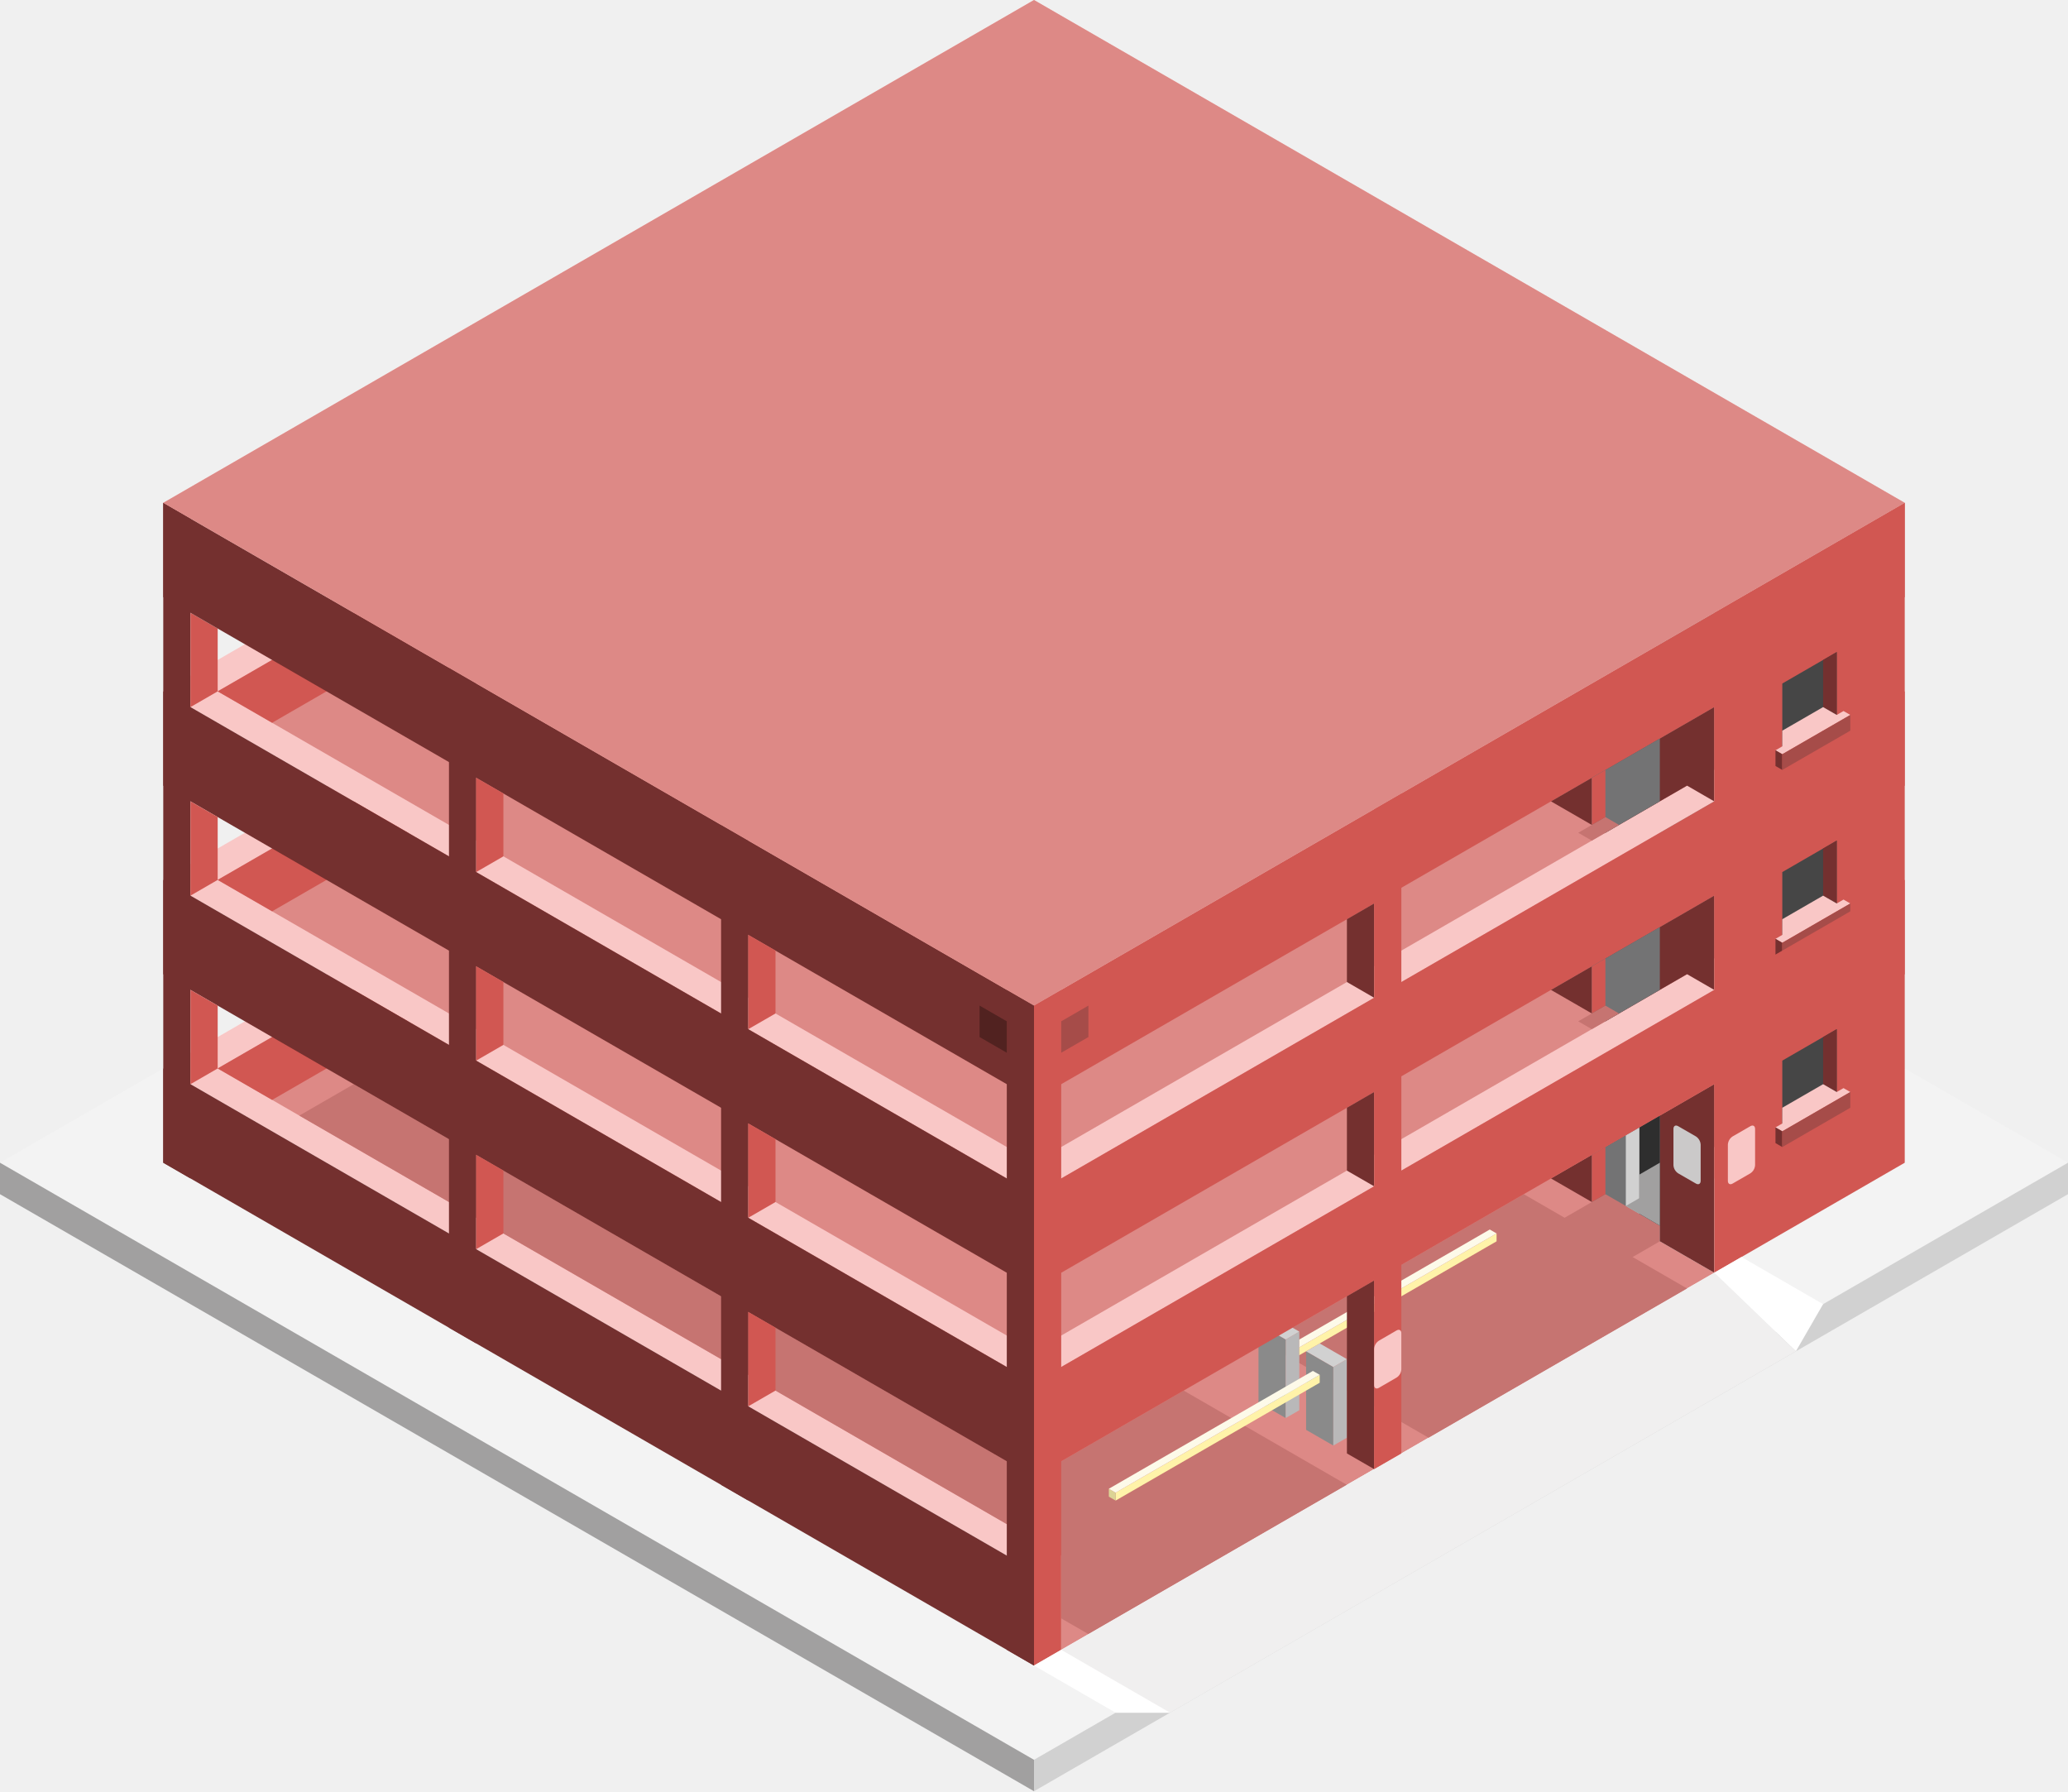
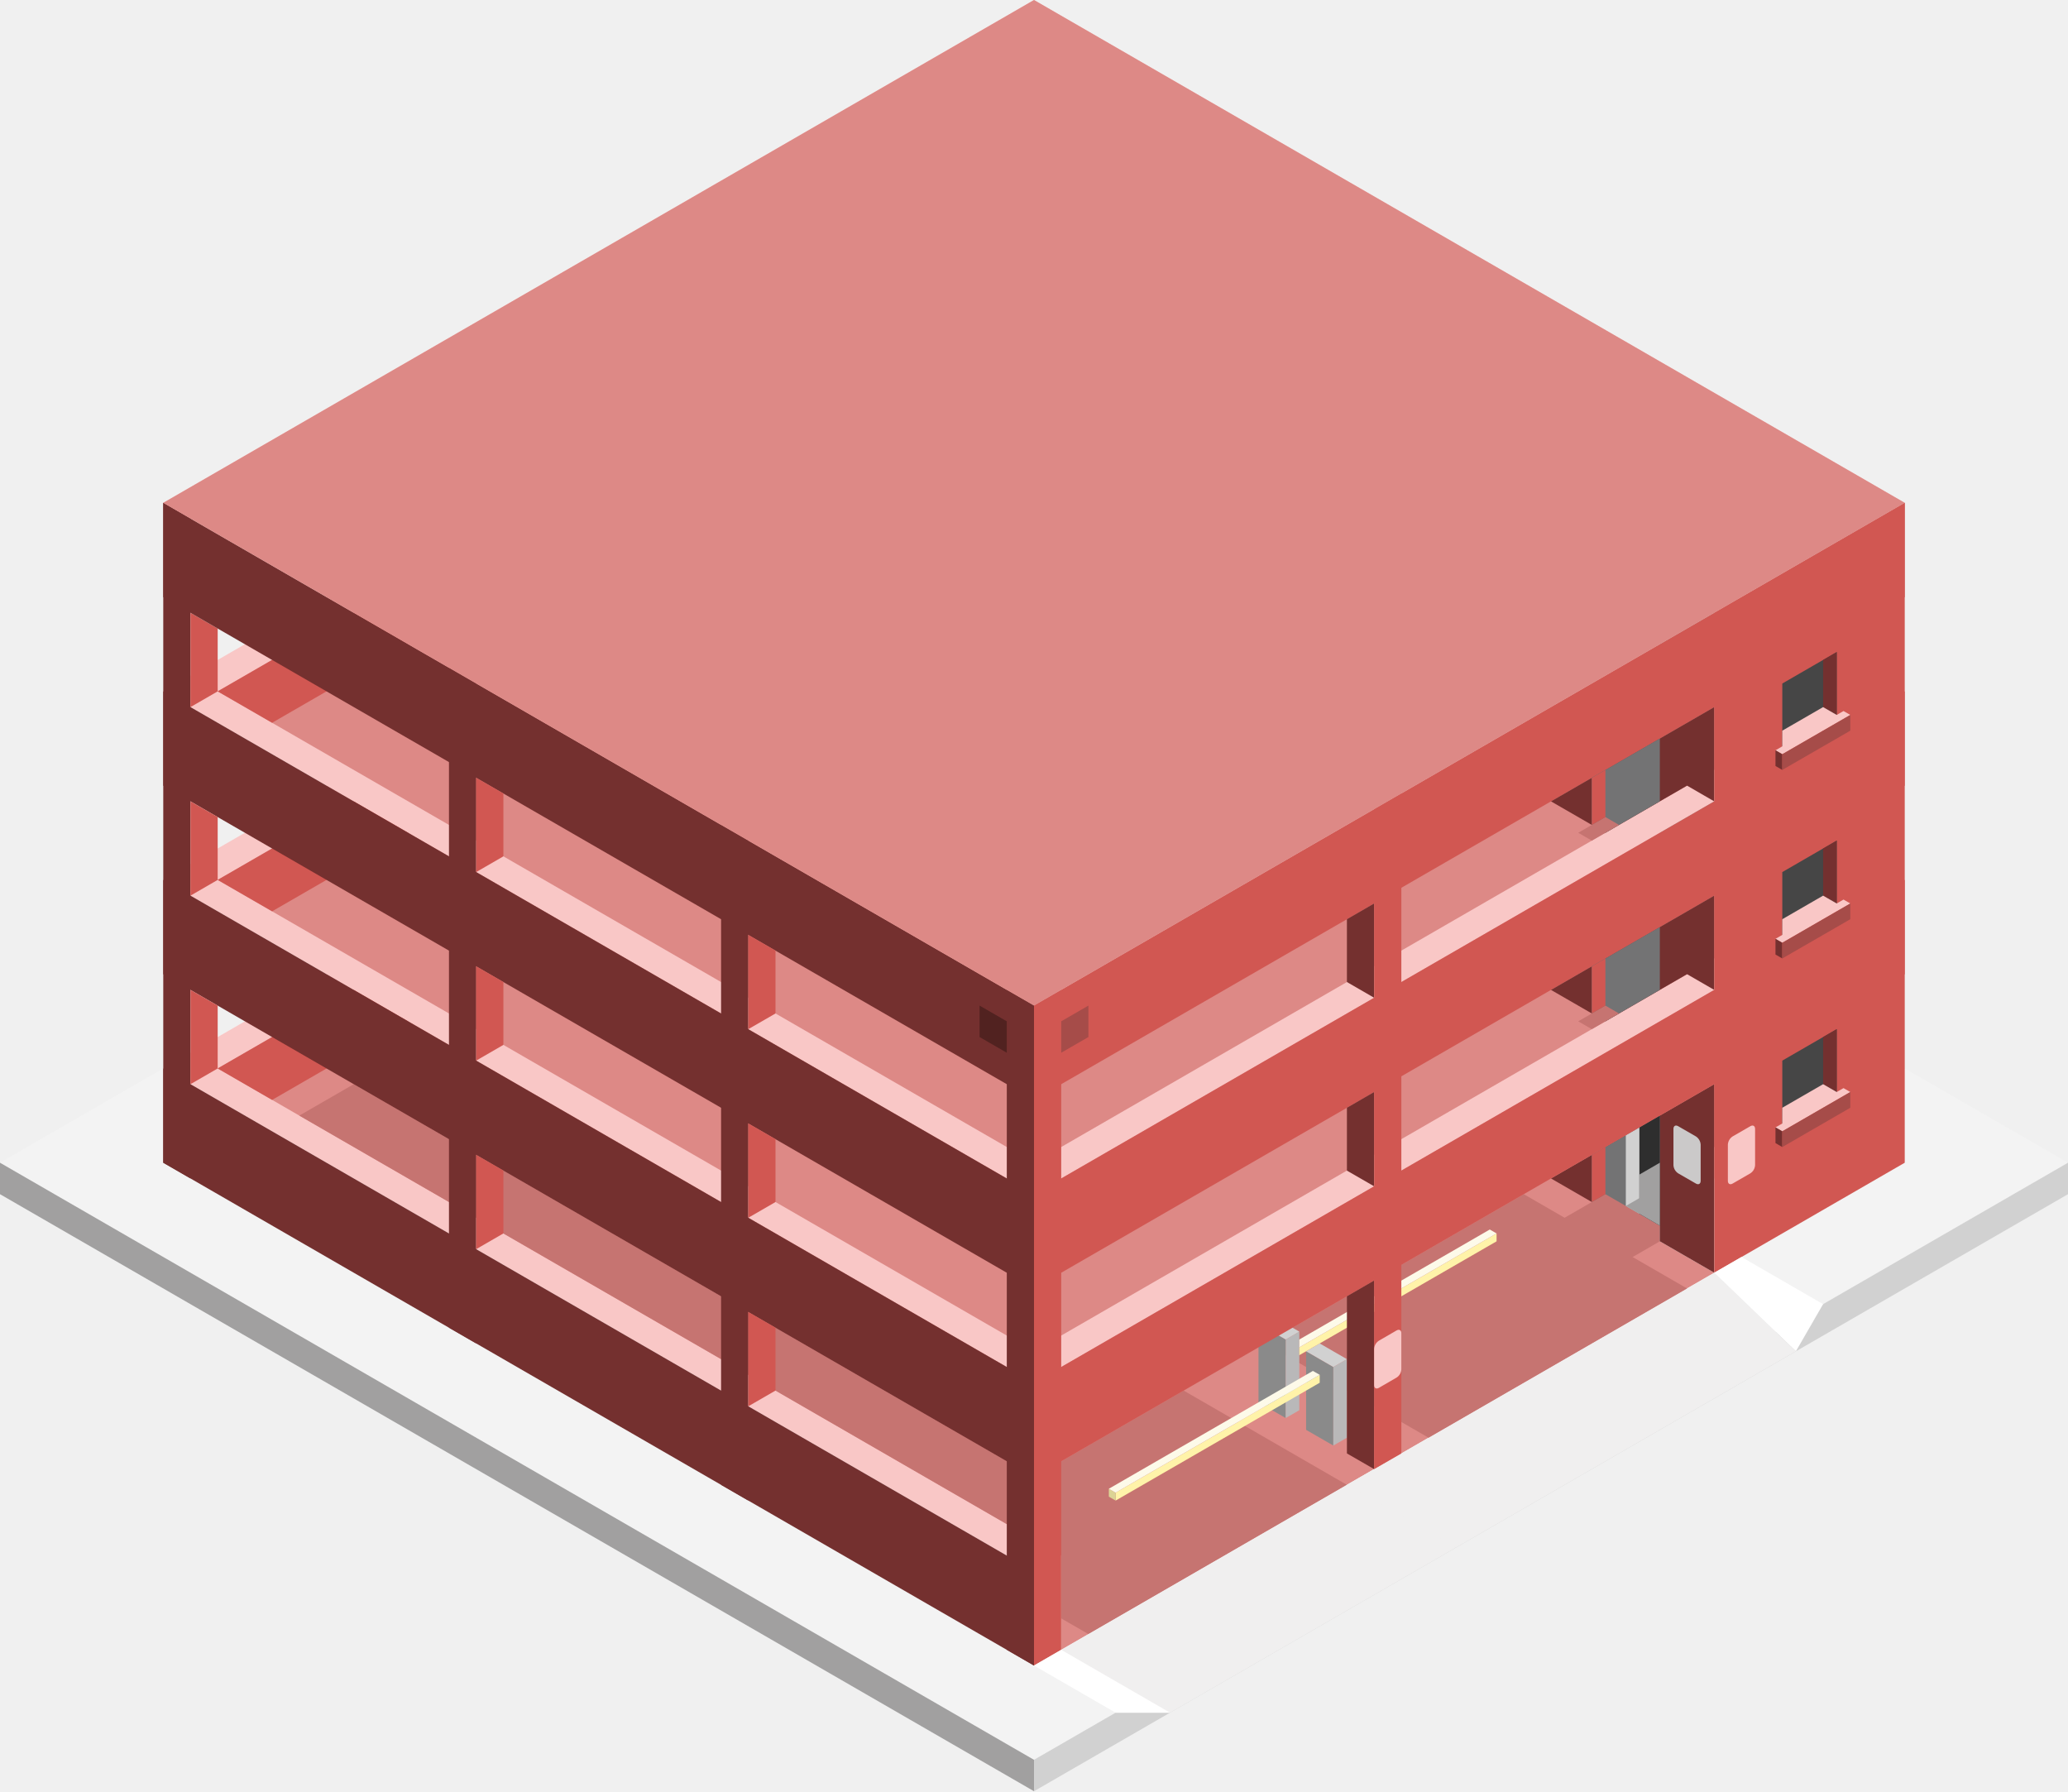
<svg xmlns="http://www.w3.org/2000/svg" id="Layer_1" data-name="Layer 1" viewBox="0 0 380 329.09">
  <defs>
    <style>
      .cls-1 {
        fill: #f3f3f3;
      }

      .cls-2 {
        fill: #d1d1d1;
      }

      .cls-3 {
        fill: #a1a0a0;
      }

      .top-light {
        fill: #f9c7c6;
      }

      .top-prim {
        fill: #dd8986;
      }

      .exterior-R-prim {
        fill: #d15752;
      }

      .top-dark {
        fill: #c67471;
      }

      .exterior-L-prim {
        fill: #74302f;
      }

      .cls-4 {
        fill: #464646;
      }

      .cls-5 {
        fill: #737374;
      }

      .cls-6 {
        fill: #fff;
      }

      .cls-7 {
        fill: #f0efef;
      }

      .cls-8 {
        fill: #2e2e2e;
      }

      .exterior-R-dark {
        fill: #a64c49;
      }

      .exterior-L-dark {
        fill: #512220;
      }

      .cls-9 {
        fill: #cbc9c9;
      }

      .cls-10 {
        fill: #8a8a8a;
      }

      .cls-11 {
        fill: #b9b8b9;
      }

      .cls-12 {
        fill: #fff3a9;
      }

      .cls-13 {
        fill: #dcd395;
      }

      .cls-14 {
        fill: #fdfae9;
      }
    </style>
  </defs>
  <g>
    <path id="Path" class="cls-1" d="M190,323.32l190-109.7L190,103.93,0,213.62Z" />
    <path id="Path-2" data-name="Path" class="cls-2" d="M190,329.09v-5.77l190-109.7v5.78Z" />
    <path id="Path-3" data-name="Path" class="cls-3" d="M0,219.4v-5.78l190,109.7v5.77Z" />
    <path id="Path-4" data-name="Path" class="top-light" d="M30,196.3l160-92.37L350,196.3,190,288.68Z" />
    <path id="Path-5" data-name="Path" class="top-prim" d="M40,196.3l150,86.6,150-86.6L190,109.7Z" />
    <path id="Path-6" data-name="Path" class="exterior-R-prim" d="M40,196.3l150-86.6v11.55L50,202.08Z" />
    <path id="Path-7" data-name="Path" class="cls-3" d="M345,199.19l-5-2.89V184.75l5-2.88Z" />
    <path id="Path-8" data-name="Path" class="top-light" d="M30,161.66,190,69.28l160,92.38L190,254.04Z" />
    <path id="Path-9" data-name="Path" class="top-prim" d="M40,161.66l150,86.6,150-86.6L190,75.06Z" />
    <path id="Path-10" data-name="Path" class="cls-3" d="M340,161.66l-10,5.77-90-51.96V103.93Z" />
    <path id="Path-11" data-name="Path" class="exterior-R-prim" d="M40,161.66l150-86.6V86.61L50,167.43Z" />
    <path id="Path-12" data-name="Path" class="top-light" d="M30,127.02,190,34.64l160,92.38L190,219.4Z" />
    <path id="Path-13" data-name="Path" class="top-prim" d="M195,303.11l120-69.28-32.5-18.76L195,265.58Z" />
    <path id="Path-14" data-name="Path" class="top-dark" d="M195,285.79v11.55l5,2.88,47.5-27.42-30-17.32L190,271.36,65,199.19l-10,5.77Z" />
    <path id="Path-15" data-name="Path" class="exterior-R-prim" d="M190,236.72l160-92.38V127.02L190,219.4Z" />
    <path id="Path-16" data-name="Path" class="exterior-L-prim" d="M30,127.02,190,219.4v17.32L30,144.34Z" />
    <path id="Path-17" data-name="Path" class="exterior-L-prim" d="M30,161.66l160,92.38v17.32L30,178.98Z" />
    <path id="Path-18" data-name="Path" class="exterior-L-prim" d="M30,196.3l160,92.38V306L30,213.62Z" />
    <path id="Path-19" data-name="Path" class="exterior-L-prim" d="M35,216.51V95.27l-5-2.89V213.62Z" />
    <path id="Path-20" data-name="Path" class="exterior-R-prim" d="M40,127.02V115.47l-5-2.88v17.32Z" />
    <path id="Path-21" data-name="Path" class="cls-3" d="M340,127.02V115.47l5-2.88v17.32Z" />
    <path id="Path-22" data-name="Path" class="exterior-R-prim" d="M35,164.55l5-2.89V150.11l-5-2.88Z" />
    <path id="Path-23" data-name="Path" class="exterior-R-prim" d="M35,199.19l5-2.89V184.75l-5-2.88Z" />
    <path id="Path-24" data-name="Path" class="cls-3" d="M345,164.55l-5-2.89V150.11l5-2.88Z" />
    <path id="Path-25" data-name="Path" class="top-prim" d="M40,127.02l150,86.6,150-86.6L190,40.42Z" />
    <path id="Path-26" data-name="Path" class="cls-3" d="M340,127.02l-10,5.77L240,80.83V69.28Z" />
    <path id="Path-27" data-name="Path" class="exterior-R-prim" d="M40,127.02l150-86.6V51.96L50,132.79Z" />
    <path id="Path-28" data-name="Path" class="top-light" d="M30,92.38,190,0,350,92.38,190,184.75Z" />
    <path id="Path-29" data-name="Path" class="exterior-R-prim" d="M190,202.08,350,109.7V92.38L190,184.75Z" />
    <path id="Path-30" data-name="Path" class="exterior-L-prim" d="M30,92.38l160,92.37v17.33L30,109.7Z" />
    <path id="Path-31" data-name="Path" class="exterior-L-prim" d="M315,147.23l-5-2.89L295,153l-10-5.77,30-17.32Z" />
    <path id="Path-32" data-name="Path" class="exterior-L-prim" d="M315,181.87l-5-2.89-15,8.66-10-5.77,30-17.32Z" />
    <path id="Path-33" data-name="Path" class="exterior-L-prim" d="M315,233.83l-30-17.32,30-17.32Z" />
    <path id="Path-34" data-name="Path" class="exterior-L-prim" d="M190,306V184.75l-5-2.88V303.11Z" />
    <path id="Path-35" data-name="Path" class="exterior-L-prim" d="M137.5,275.69V154.44l-5-2.88V272.8Z" />
    <path id="Path-36" data-name="Path" class="exterior-L-prim" d="M87.5,246.82V125.58l-5-2.89V243.93Z" />
    <path id="Path-37" data-name="Path" class="exterior-L-prim" d="M252.5,183.31l-5-2.89V168.88l5-2.89Z" />
    <path id="Path-38" data-name="Path" class="exterior-L-prim" d="M252.5,200.63l-5,2.89v11.55l5,2.88Z" />
    <path id="Path-39" data-name="Path" class="exterior-R-prim" d="M190,306V184.75l5-2.88V303.11Z" />
    <path id="Path-40" data-name="Path" class="exterior-R-prim" d="M350,92.38l-35,20.21V233.83l35-20.21Z" />
    <path id="Path-41" data-name="Path" class="cls-4" d="M327.5,194.86l10-5.78v11.55l-10,5.78Z" />
    <path id="Path-42" data-name="Path" class="cls-4" d="M327.5,160.22l10-5.78v11.55l-10,5.77Z" />
    <path id="Path-43" data-name="Path" class="cls-4" d="M327.5,125.58l10-5.78v11.55l-10,5.77Z" />
    <path id="Path-44" data-name="Path" class="exterior-L-prim" d="M337.5,200.63l-2.5-1.44v-8.66l2.5-1.45Z" />
    <path id="Path-45" data-name="Path" class="exterior-L-prim" d="M337.5,165.99l-2.5-1.44v-8.66l2.5-1.45Z" />
    <path id="Path-46" data-name="Path" class="exterior-L-prim" d="M337.5,131.35l-2.5-1.44v-8.66l2.5-1.45Z" />
    <path id="Path-47" data-name="Path" class="top-light" d="M326.25,137.85l1.25-.73v-2.88l7.5-4.33,2.5,1.44,1.25-.72,1.25.72-12.5,7.22Z" />
    <path id="Path-48" data-name="Path" class="top-light" d="M326.25,172.49l1.25-.73v-2.88l7.5-4.33,2.5,1.44,1.25-.72,1.25.72-12.5,7.22Z" />
    <path id="Path-49" data-name="Path" class="top-light" d="M326.25,207.13l1.25-.72v-2.89l7.5-4.33,2.5,1.44,1.25-.72,1.25.72-12.5,7.22Z" />
    <path id="Path-50" data-name="Path" class="cls-5" d="M305,181.87l-10,5.77-2.5-1.44v-8.66l12.5-7.22Z" />
    <path id="Path-51" data-name="Path" class="cls-5" d="M305,147.23,295,153l-2.5-1.44V142.9l12.5-7.22Z" />
    <path id="Path-52" data-name="Path" class="cls-5" d="M305,228.06l-12.5-7.22v-8.66l12.5-7.22Z" />
    <path id="Path-53" data-name="Path" class="top-dark" d="M290,187.64l5-2.89,2.5,1.45-5,2.88Z" />
    <path id="Path-54" data-name="Path" class="top-dark" d="M290,153l5-2.89,2.5,1.45-5,2.88Z" />
    <path id="Path-55" data-name="Path" class="top-dark" d="M285,225.17l10-5.77,10,5.77v2.89l-7.5,4.33Z" />
    <path id="Path-56" data-name="Path" class="exterior-R-prim" d="M292.5,177.54l2.5-1.45v8.66l-2.5,1.45Z" />
    <path id="Path-57" data-name="Path" class="exterior-R-prim" d="M292.5,142.9l2.5-1.45v8.66l-2.5,1.45Z" />
    <path id="Path-58" data-name="Path" class="exterior-R-prim" d="M292.5,212.18l2.5-1.44v8.66l-2.5,1.44Z" />
    <path id="Path-59" data-name="Path" class="exterior-R-prim" d="M142.5,186.2V174.65l-5-2.89v17.32Z" />
    <path id="Path-60" data-name="Path" class="exterior-R-prim" d="M137.5,223.73l5-2.89V209.29l-5-2.88Z" />
    <path id="Path-61" data-name="Path" class="exterior-R-prim" d="M87.5,194.86l5-2.89V180.42l-5-2.88Z" />
    <path id="Path-62" data-name="Path" class="exterior-R-prim" d="M87.5,160.22l5-2.89V145.78l-5-2.88Z" />
    <path id="Path-63" data-name="Path" class="exterior-R-prim" d="M137.5,258.37l5-2.89V243.93l-5-2.88Z" />
    <path id="Path-64" data-name="Path" class="exterior-R-prim" d="M87.5,229.5l5-2.89V215.07l-5-2.89Z" />
    <path id="Path-65" data-name="Path" class="cls-6" d="M315,233.83l5-2.89,15,8.66-5,8.66Z" />
    <path id="Path-66" data-name="Path" class="cls-7" d="M252.5,269.91l15,14.44L215,314.66H205l-10-11.55Z" />
    <path id="Path-67" data-name="Path" class="cls-7" d="M315,233.83l15,14.43-62.5,36.09-5-2.89-15-8.66Z" />
    <path id="Path-68" data-name="Path" class="cls-2" d="M298.75,221.56l2.5,1.44V207.13l-2.5,1.44Z" />
    <path id="Path-69" data-name="Path" class="cls-8" d="M305,204.96l-3.75,2.17V223l3.75,2.17Z" />
    <path id="Path-70" data-name="Path" class="cls-3" d="M298.75,221.56l2.5-1.44v-4.33l3.75-2.17v11.55Z" />
    <path id="Path-71" data-name="Path" class="top-dark" d="M262.5,264.14,310,236.72,280,219.4l-22.5,12.99-25,14.43Z" />
    <path id="Path-72" data-name="Path" class="exterior-R-dark" d="M195,187.64l5-2.89v5.78l-5,2.88Z" />
    <path id="Path-73" data-name="Path" class="exterior-L-dark" d="M185,187.64l-5-2.89v5.78l5,2.88Z" />
    <path id="Path-74" data-name="Path" class="exterior-L-prim" d="M326.25,137.85v2.88l1.25.72v-2.88Z" />
-     <path id="Path-75" data-name="Path" class="exterior-L-prim" d="M326.25,172.49v2.88l1.25.72v-2.88Z" />
-     <path id="Path-76" data-name="Path" class="exterior-L-prim" d="M326.25,207.13v2.88l1.25.73v-2.89Z" />
-     <path id="Path-77" data-name="Path" class="exterior-R-dark" d="M340,131.35v2.89l-12.5,7.21v-2.88Z" />
-     <path id="Path-78" data-name="Path" class="exterior-R-dark" d="M340,165.99v2.89l-12.5,7.21v-2.88Z" />
-     <path id="Path-79" data-name="Path" class="exterior-R-dark" d="M340,200.63v2.89l-12.5,7.22v-2.89Z" />
-     <path id="Path-80" data-name="Path" class="top-light" d="M318.37,208.79l3.26-1.88c.48-.28.87-.06.87.5v6.66a1.923,1.923,0,0,1-.87,1.5l-3.26,1.88c-.48.28-.87.05-.87-.5v-6.66A1.923,1.923,0,0,1,318.37,208.79Z" />
-     <path id="Path-81" data-name="Path" class="cls-9" d="M311.63,208.79l-3.26-1.88c-.48-.28-.87-.06-.87.5v6.66a1.923,1.923,0,0,0,.87,1.5l3.26,1.88c.48.28.87.05.87-.5v-6.66A1.923,1.923,0,0,0,311.63,208.79Z" />
-     <path id="Path-82" data-name="Path" class="cls-10" d="M245,265.58l-5-2.88V248.26l5,2.89Z" />
-     <path id="Path-83" data-name="Path" class="cls-10" d="M236.25,260.53l-5-2.88V243.21l5,2.89Z" />
-     <path id="Path-84" data-name="Path" class="cls-11" d="M247.5,264.14V249.71l-2.5,1.44v14.43Z" />
-     <path id="Path-85" data-name="Path" class="cls-11" d="M238.75,259.09V244.65l-2.5,1.45v14.43Z" />
-     <path id="Path-86" data-name="Path" class="cls-2" d="M240,248.26l2.5-1.44,5,2.89-2.5,1.44Z" />
-     <path id="Path-87" data-name="Path" class="cls-2" d="M231.25,243.21l2.5-1.44,5,2.88-2.5,1.45Z" />
-     <path id="Path-88" data-name="Path" class="exterior-R-prim" d="M190,271.36l160-92.38V161.66L190,254.04Z" />
-     <path id="Path-89" data-name="Path" class="cls-12" d="M242.5,254.04,205,275.69v-1.45l37.5-21.65Z" />
-     <path id="Path-90" data-name="Path" class="cls-12" d="M275,228.06l-36.25,20.92v-1.44L275,226.61Z" />
-     <path id="Path-91" data-name="Path" class="cls-13" d="M203.75,273.52l1.25.72v1.45l-1.25-.72Z" />
-     <path id="Path-92" data-name="Path" class="cls-14" d="M241.25,251.87l1.25.72L205,274.24l-1.25-.72Z" />
-     <path id="Path-93" data-name="Path" class="cls-14" d="M273.75,225.89l1.25.72-36.25,20.93V246.1Z" />
-     <path id="Path-94" data-name="Path" class="exterior-L-prim" d="M252.5,235.27l-5,2.89v28.87l5,2.88Z" />
-     <path id="Path-95" data-name="Path" class="exterior-R-prim" d="M252.5,269.91V148.67l5-2.89V267.03Z" />
-     <path id="Path-96" data-name="Path" class="top-light" d="M253.37,246.32l3.26-1.89c.48-.27.87-.05.87.5v6.66a1.893,1.893,0,0,1-.87,1.5l-3.26,1.89c-.48.28-.87.05-.87-.5v-6.66A1.923,1.923,0,0,1,253.37,246.32Z" />
-     <path id="Path-97" data-name="Path" class="cls-6" d="M205,314.66h10l-20-11.55L190,306Z" />
+     <path id="Path-75" data-name="Path" class="exterior-L-prim" d="M326.25,207.13v2.88l1.25.73v-2.89Z" />
+     <path id="Path-76" data-name="Path" class="exterior-R-dark" d="M340,131.35v2.89l-12.5,7.21v-2.88Z" />
+     <path id="Path-77" data-name="Path" class="exterior-R-dark" d="M340,200.63v2.89l-12.5,7.22v-2.89Z" />
+     <path id="Path-78" data-name="Path" class="top-light" d="M318.37,208.79l3.26-1.88c.48-.28.87-.06.87.5v6.66a1.923,1.923,0,0,1-.87,1.5l-3.26,1.88c-.48.28-.87.05-.87-.5v-6.66A1.923,1.923,0,0,1,318.37,208.79Z" />
+     <path id="Path-79" data-name="Path" class="cls-9" d="M311.63,208.79l-3.26-1.88c-.48-.28-.87-.06-.87.5v6.66a1.923,1.923,0,0,0,.87,1.5l3.26,1.88c.48.28.87.05.87-.5v-6.66A1.923,1.923,0,0,0,311.63,208.79Z" />
+     <path id="Path-80" data-name="Path" class="cls-10" d="M245,265.58l-5-2.88V248.26l5,2.89Z" />
+     <path id="Path-81" data-name="Path" class="cls-10" d="M236.25,260.53l-5-2.88V243.21l5,2.89Z" />
+     <path id="Path-82" data-name="Path" class="cls-11" d="M247.5,264.14V249.71l-2.5,1.44v14.43Z" />
+     <path id="Path-83" data-name="Path" class="cls-11" d="M238.75,259.09V244.65l-2.5,1.45v14.43Z" />
+     <path id="Path-84" data-name="Path" class="cls-2" d="M240,248.26l2.5-1.44,5,2.89-2.5,1.44Z" />
+     <path id="Path-85" data-name="Path" class="cls-2" d="M231.25,243.21l2.5-1.44,5,2.88-2.5,1.45Z" />
+     <path id="Path-86" data-name="Path" class="exterior-R-prim" d="M190,271.36l160-92.38V161.66L190,254.04Z" />
+     <path id="Path-87" data-name="Path" class="cls-12" d="M242.5,254.04,205,275.69v-1.45l37.5-21.65Z" />
+     <path id="Path-88" data-name="Path" class="cls-12" d="M275,228.06l-36.25,20.92v-1.44L275,226.61Z" />
+     <path id="Path-89" data-name="Path" class="cls-13" d="M203.75,273.52l1.25.72v1.45l-1.25-.72Z" />
+     <path id="Path-90" data-name="Path" class="cls-14" d="M241.25,251.87l1.25.72L205,274.24l-1.25-.72Z" />
+     <path id="Path-91" data-name="Path" class="cls-14" d="M273.75,225.89l1.25.72-36.25,20.93V246.1Z" />
+     <path id="Path-92" data-name="Path" class="exterior-L-prim" d="M252.5,235.27l-5,2.89v28.87l5,2.88Z" />
+     <path id="Path-93" data-name="Path" class="exterior-R-prim" d="M252.5,269.91V148.67l5-2.89V267.03Z" />
+     <path id="Path-94" data-name="Path" class="top-light" d="M253.37,246.32l3.26-1.89c.48-.27.87-.05.87.5v6.66a1.893,1.893,0,0,1-.87,1.5l-3.26,1.89c-.48.28-.87.05-.87-.5v-6.66A1.923,1.923,0,0,1,253.37,246.32Z" />
+     <path id="Path-95" data-name="Path" class="cls-6" d="M205,314.66h10l-20-11.55L190,306Z" />
    <path id="anchor_30_184.75_320" class="top-prim" d="M30,92.38,190,0,350,92.38,190,184.75Z" />
+     <path id="Path-96" data-name="Path" class="exterior-L-prim" d="M326.25,172.49v2.88l1.25.72v-2.88Z" />
+     <path id="Path-97" data-name="Path" class="exterior-R-dark" d="M340,165.99v2.89l-12.5,7.21v-2.88Z" />
  </g>
</svg>
